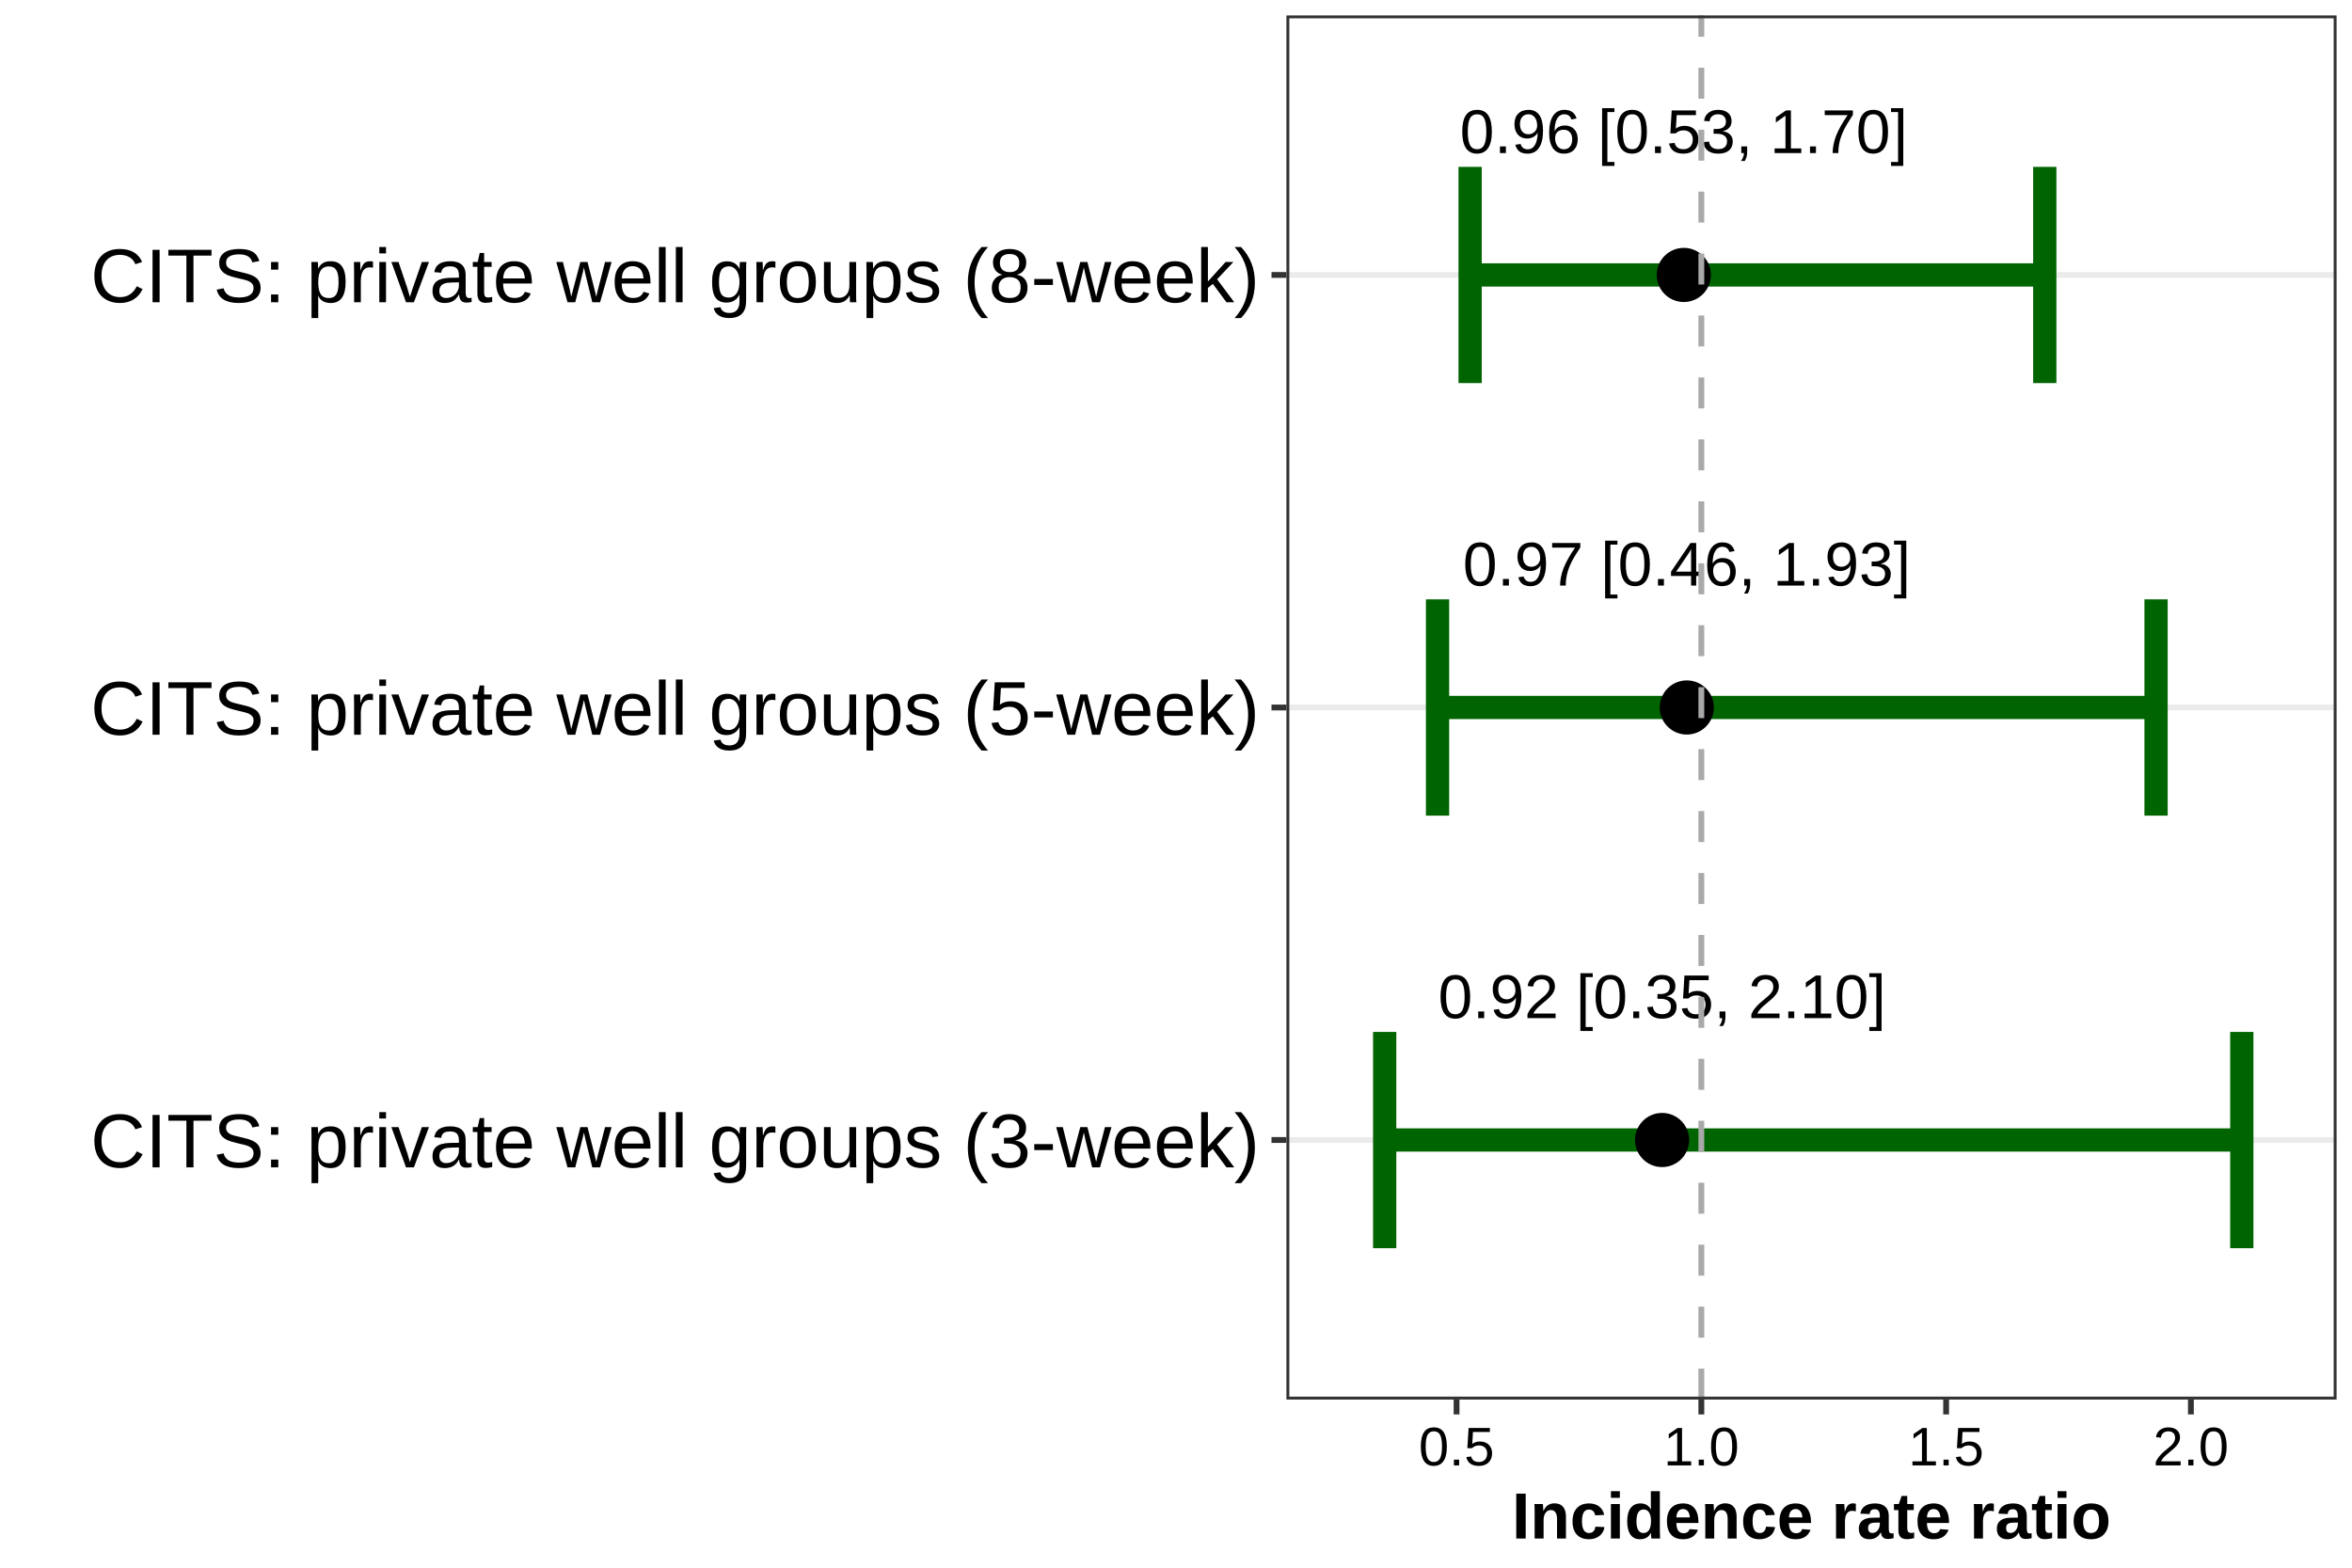
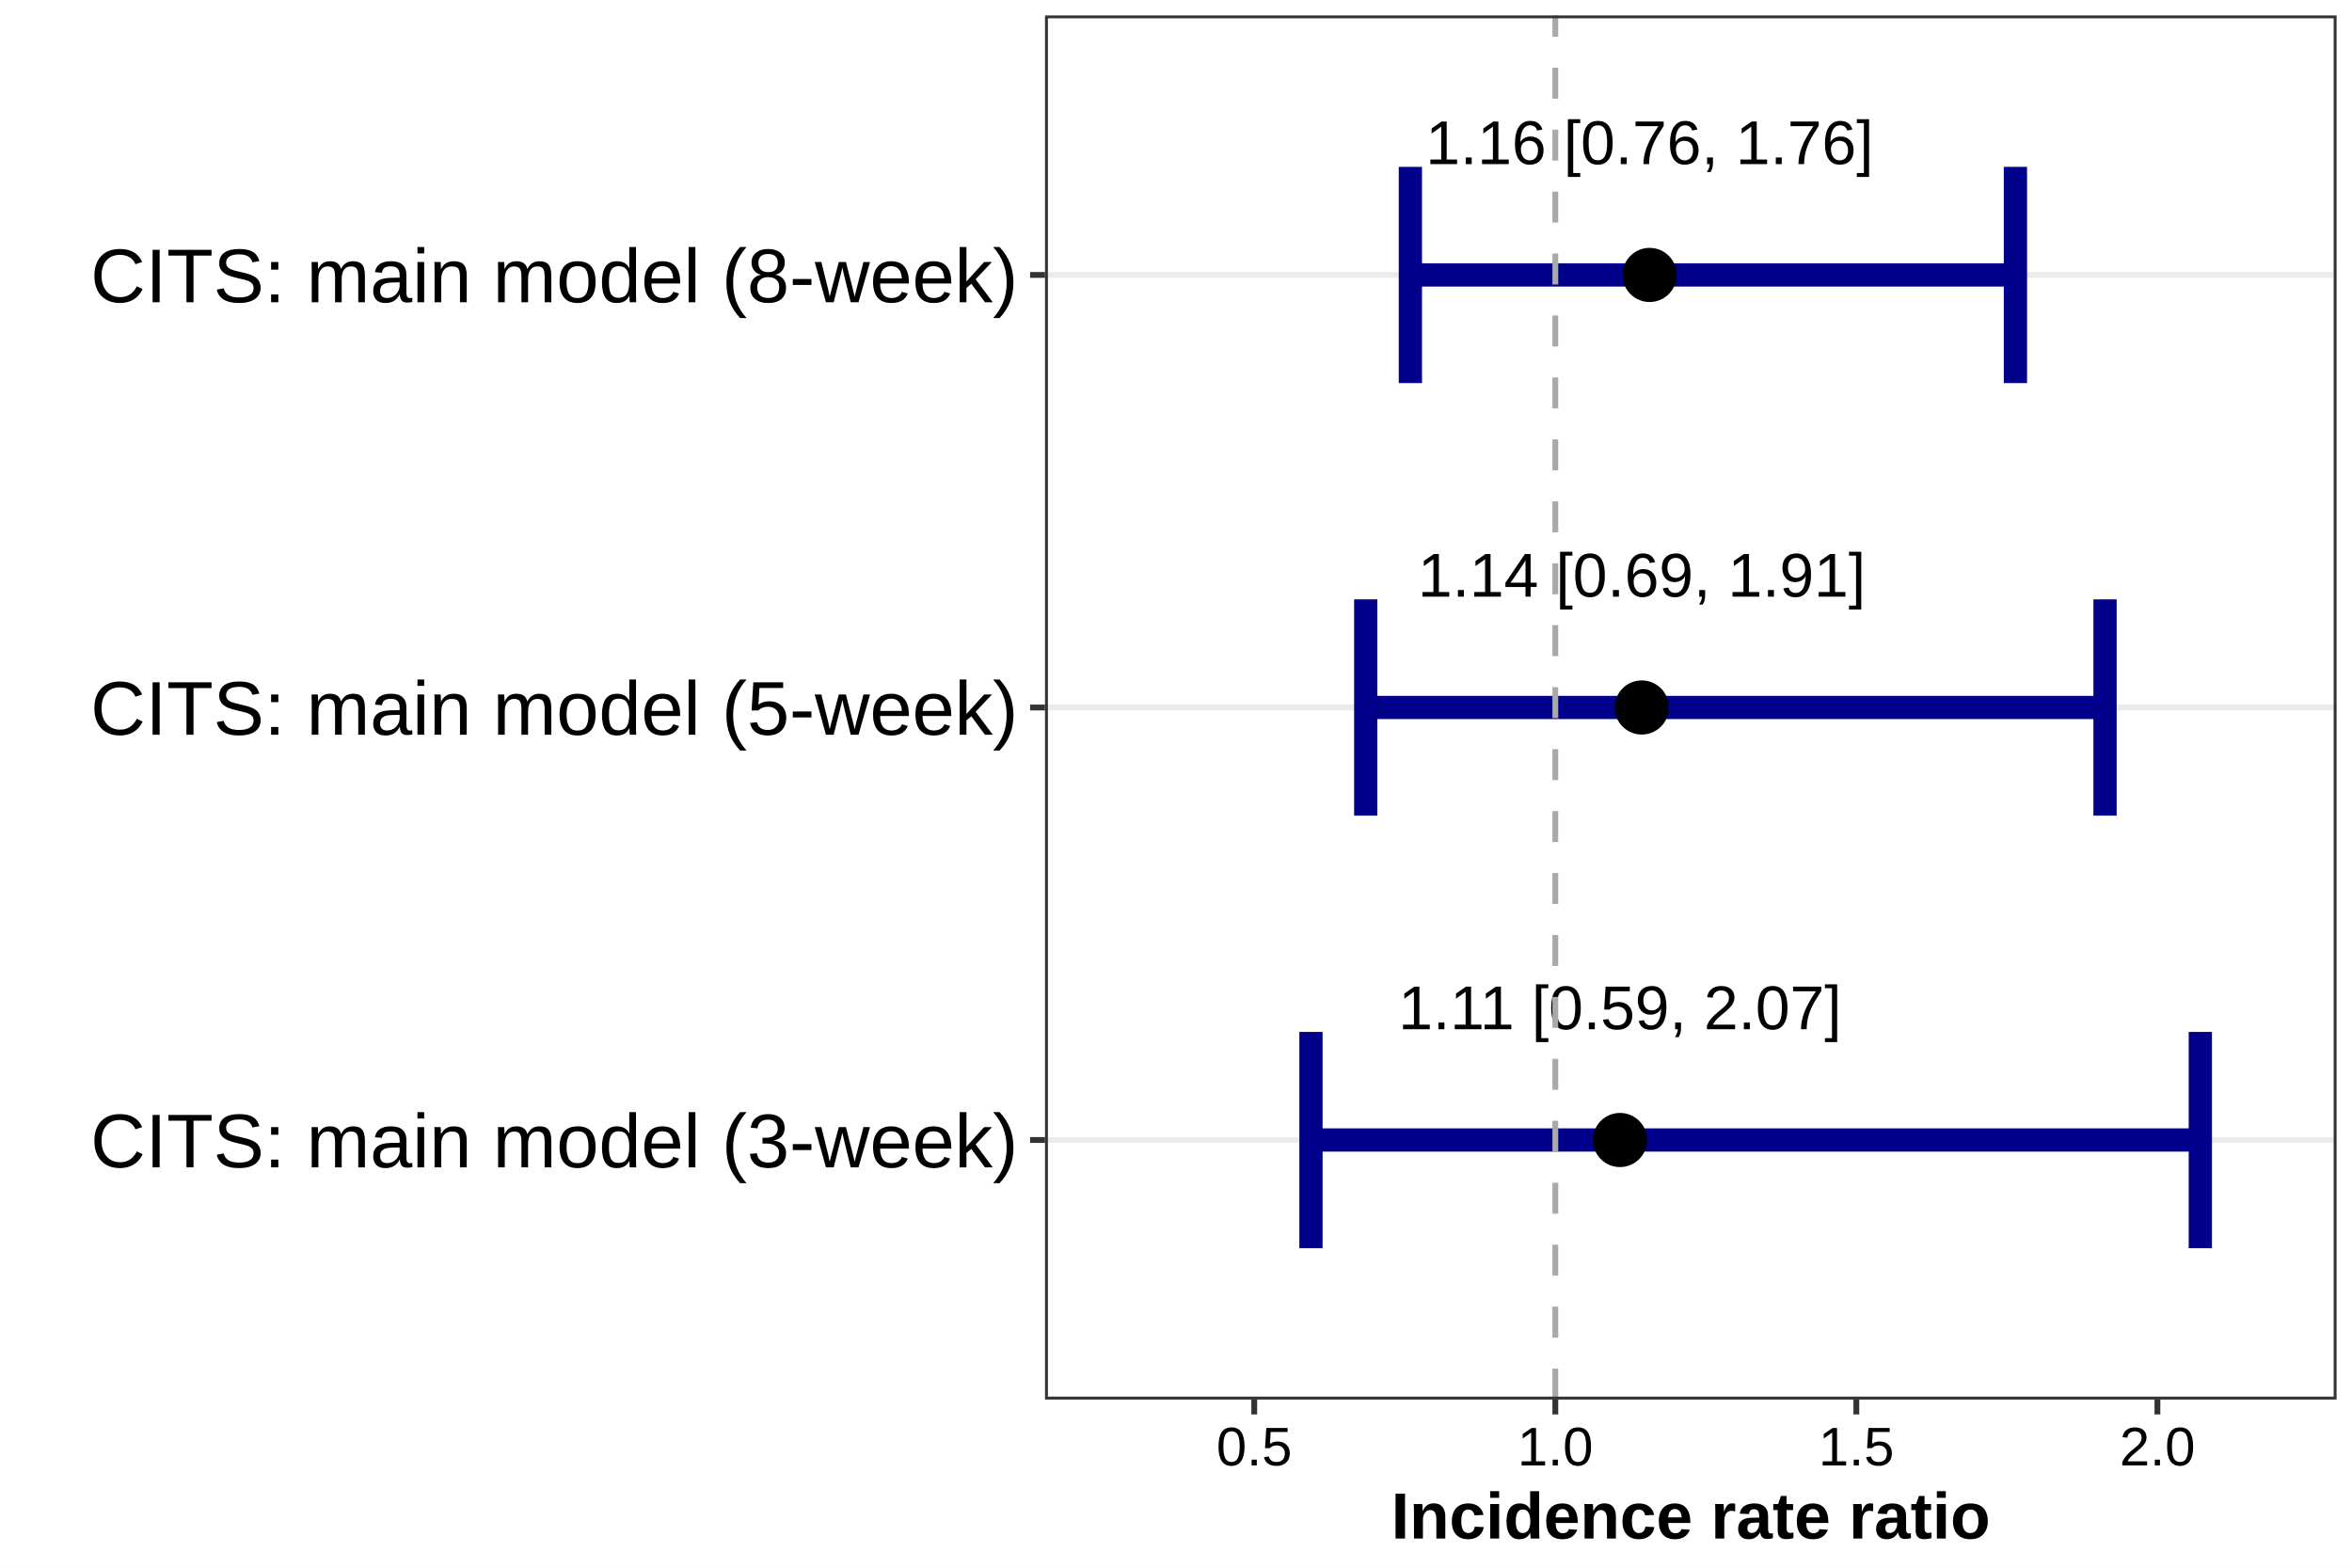
<svg xmlns="http://www.w3.org/2000/svg" width="432.00pt" height="288.00pt" viewBox="0 0 432.00 288.00">
  <g class="svglite">
    <defs>
      <style type="text/css">
    .svglite line, .svglite polyline, .svglite polygon, .svglite path, .svglite rect, .svglite circle {
      fill: none;
      stroke: #000000;
      stroke-linecap: round;
      stroke-linejoin: round;
      stroke-miterlimit: 10.00;
    }
    .svglite text {
      white-space: pre;
    }
    .svglite g.glyphgroup path {
      fill: inherit;
      stroke: none;
    }
  </style>
    </defs>
    <rect width="100%" height="100%" style="stroke: none; fill: #FFFFFF;" />
    <defs>
      <clipPath id="cpMC4wMHw0MzIuMDB8MC4wMHwyODguMDA=">
        <rect x="0.00" y="0.00" width="432.00" height="288.00" />
      </clipPath>
    </defs>
    <g clip-path="url(#cpMC4wMHw0MzIuMDB8MC4wMHwyODguMDA=)">
      <rect x="0.00" y="0.00" width="432.00" height="288.00" style="stroke-width: 1.07; stroke: #FFFFFF; fill: #FFFFFF;" />
    </g>
    <defs>
-       <clipPath id="cpMjM2LjI4fDQyOS4xN3wyLjgzfDI1Ny4xMQ==">
-         <rect x="236.28" y="2.83" width="192.89" height="254.28" />
+       <clipPath id="cpMTkxLjk0fDQyOS4xN3wyLjgzfDI1Ny4xMQ==">
+         <rect x="191.94" y="2.83" width="237.23" height="254.28" />
      </clipPath>
    </defs>
-     <g clip-path="url(#cpMjM2LjI4fDQyOS4xN3wyLjgzfDI1Ny4xMQ==)">
-       <rect x="236.28" y="2.83" width="192.89" height="254.28" style="stroke-width: 1.07; stroke: none; fill: #FFFFFF;" />
-       <polyline points="236.28,209.43 429.17,209.43 " style="stroke-width: 1.07; stroke: #EBEBEB; stroke-linecap: butt;" />
-       <polyline points="236.28,129.97 429.17,129.97 " style="stroke-width: 1.07; stroke: #EBEBEB; stroke-linecap: butt;" />
-       <polyline points="236.28,50.51 429.17,50.51 " style="stroke-width: 1.07; stroke: #EBEBEB; stroke-linecap: butt;" />
-       <polyline points="411.76,229.30 411.76,189.57 " style="stroke-width: 4.27; stroke: #006400; stroke-linecap: butt;" />
-       <polyline points="411.76,209.43 254.33,209.43 " style="stroke-width: 4.27; stroke: #006400; stroke-linecap: butt;" />
-       <polyline points="254.33,229.30 254.33,189.57 " style="stroke-width: 4.27; stroke: #006400; stroke-linecap: butt;" />
-       <polyline points="396.01,149.84 396.01,110.11 " style="stroke-width: 4.27; stroke: #006400; stroke-linecap: butt;" />
-       <polyline points="396.01,129.97 264.04,129.97 " style="stroke-width: 4.27; stroke: #006400; stroke-linecap: butt;" />
-       <polyline points="264.04,149.84 264.04,110.11 " style="stroke-width: 4.27; stroke: #006400; stroke-linecap: butt;" />
-       <polyline points="375.57,70.38 375.57,30.65 " style="stroke-width: 4.27; stroke: #006400; stroke-linecap: butt;" />
-       <polyline points="375.57,50.51 270.02,50.51 " style="stroke-width: 4.27; stroke: #006400; stroke-linecap: butt;" />
-       <polyline points="270.02,70.38 270.02,30.65 " style="stroke-width: 4.27; stroke: #006400; stroke-linecap: butt;" />
-       <circle cx="305.28" cy="209.43" r="4.62" style="stroke-width: 0.71; fill: #000000;" />
-       <circle cx="309.82" cy="129.97" r="4.62" style="stroke-width: 0.71; fill: #000000;" />
-       <circle cx="309.27" cy="50.51" r="4.62" style="stroke-width: 0.71; fill: #000000;" />
-       <text x="305.28" y="187.04" text-anchor="middle" style="font-size: 11.38px; font-family: &quot;Arial&quot;;" textLength="82.20px" lengthAdjust="spacingAndGlyphs">0.92 [0.35, 2.10]</text>
-       <text x="309.82" y="107.58" text-anchor="middle" style="font-size: 11.38px; font-family: &quot;Arial&quot;;" textLength="82.20px" lengthAdjust="spacingAndGlyphs">0.97 [0.46, 1.93]</text>
-       <text x="309.27" y="28.12" text-anchor="middle" style="font-size: 11.38px; font-family: &quot;Arial&quot;;" textLength="82.20px" lengthAdjust="spacingAndGlyphs">0.96 [0.53, 1.70]</text>
-       <line x1="312.49" y1="257.11" x2="312.49" y2="2.83" style="stroke-width: 1.07; stroke: #A9A9A9; stroke-dasharray: 5.69,5.69; stroke-linecap: butt;" />
-       <rect x="236.28" y="2.83" width="192.89" height="254.28" style="stroke-width: 1.07; stroke: #333333;" />
+     <g clip-path="url(#cpMTkxLjk0fDQyOS4xN3wyLjgzfDI1Ny4xMQ==)">
+       <rect x="191.94" y="2.83" width="237.23" height="254.28" style="stroke-width: 1.07; stroke: none; fill: #FFFFFF;" />
+       <polyline points="191.94,209.43 429.17,209.43 " style="stroke-width: 1.07; stroke: #EBEBEB; stroke-linecap: butt;" />
+       <polyline points="191.94,129.97 429.17,129.97 " style="stroke-width: 1.07; stroke: #EBEBEB; stroke-linecap: butt;" />
+       <polyline points="191.94,50.51 429.17,50.51 " style="stroke-width: 1.07; stroke: #EBEBEB; stroke-linecap: butt;" />
+       <polyline points="404.14,229.30 404.14,189.57 " style="stroke-width: 4.27; stroke: #00008B; stroke-linecap: butt;" />
+       <polyline points="404.14,209.43 240.79,209.43 " style="stroke-width: 4.27; stroke: #00008B; stroke-linecap: butt;" />
+       <polyline points="240.79,229.30 240.79,189.57 " style="stroke-width: 4.27; stroke: #00008B; stroke-linecap: butt;" />
+       <polyline points="386.64,149.84 386.64,110.11 " style="stroke-width: 4.27; stroke: #00008B; stroke-linecap: butt;" />
+       <polyline points="386.64,129.97 250.85,129.97 " style="stroke-width: 4.27; stroke: #00008B; stroke-linecap: butt;" />
+       <polyline points="250.85,149.84 250.85,110.11 " style="stroke-width: 4.27; stroke: #00008B; stroke-linecap: butt;" />
+       <polyline points="370.18,70.38 370.18,30.65 " style="stroke-width: 4.27; stroke: #00008B; stroke-linecap: butt;" />
+       <polyline points="370.18,50.51 259.05,50.51 " style="stroke-width: 4.27; stroke: #00008B; stroke-linecap: butt;" />
+       <polyline points="259.05,70.38 259.05,30.65 " style="stroke-width: 4.27; stroke: #00008B; stroke-linecap: butt;" />
+       <circle cx="297.55" cy="209.43" r="4.62" style="stroke-width: 0.71; fill: #000000;" />
+       <circle cx="301.55" cy="129.97" r="4.62" style="stroke-width: 0.71; fill: #000000;" />
+       <circle cx="302.99" cy="50.51" r="4.62" style="stroke-width: 0.71; fill: #000000;" />
+       <text x="297.55" y="189.08" text-anchor="middle" style="font-size: 11.38px; font-family: &quot;Arial&quot;;" textLength="81.36px" lengthAdjust="spacingAndGlyphs">1.11 [0.59, 2.07]</text>
+       <text x="301.55" y="109.61" text-anchor="middle" style="font-size: 11.38px; font-family: &quot;Arial&quot;;" textLength="82.20px" lengthAdjust="spacingAndGlyphs">1.14 [0.69, 1.91]</text>
+       <text x="302.99" y="30.15" text-anchor="middle" style="font-size: 11.38px; font-family: &quot;Arial&quot;;" textLength="82.20px" lengthAdjust="spacingAndGlyphs">1.16 [0.76, 1.76]</text>
+       <line x1="285.67" y1="257.11" x2="285.67" y2="2.83" style="stroke-width: 1.07; stroke: #A9A9A9; stroke-dasharray: 5.69,5.69; stroke-linecap: butt;" />
+       <rect x="191.94" y="2.83" width="237.23" height="254.28" style="stroke-width: 1.07; stroke: #333333;" />
    </g>
    <g clip-path="url(#cpMC4wMHw0MzIuMDB8MC4wMHwyODguMDA=)">
-       <text x="231.35" y="214.45" text-anchor="end" style="font-size: 14.00px; font-family: &quot;Arial&quot;;" textLength="214.66px" lengthAdjust="spacingAndGlyphs">CITS: private well groups (3-week)</text>
-       <text x="231.35" y="134.98" text-anchor="end" style="font-size: 14.00px; font-family: &quot;Arial&quot;;" textLength="214.66px" lengthAdjust="spacingAndGlyphs">CITS: private well groups (5-week)</text>
-       <text x="231.35" y="55.52" text-anchor="end" style="font-size: 14.00px; font-family: &quot;Arial&quot;;" textLength="214.66px" lengthAdjust="spacingAndGlyphs">CITS: private well groups (8-week)</text>
-       <polyline points="233.54,209.43 236.28,209.43 " style="stroke-width: 1.07; stroke: #333333; stroke-linecap: butt;" />
-       <polyline points="233.54,129.97 236.28,129.97 " style="stroke-width: 1.07; stroke: #333333; stroke-linecap: butt;" />
-       <polyline points="233.54,50.51 236.28,50.51 " style="stroke-width: 1.07; stroke: #333333; stroke-linecap: butt;" />
-       <polyline points="267.53,259.85 267.53,257.11 " style="stroke-width: 1.07; stroke: #333333; stroke-linecap: butt;" />
-       <polyline points="312.49,259.85 312.49,257.11 " style="stroke-width: 1.07; stroke: #333333; stroke-linecap: butt;" />
-       <polyline points="357.45,259.85 357.45,257.11 " style="stroke-width: 1.07; stroke: #333333; stroke-linecap: butt;" />
-       <polyline points="402.41,259.85 402.41,257.11 " style="stroke-width: 1.07; stroke: #333333; stroke-linecap: butt;" />
-       <text x="267.53" y="269.21" text-anchor="middle" style="font-size: 10.00px; font-family: &quot;Arial&quot;;" textLength="13.91px" lengthAdjust="spacingAndGlyphs">0.5</text>
-       <text x="312.49" y="269.21" text-anchor="middle" style="font-size: 10.00px; font-family: &quot;Arial&quot;;" textLength="13.91px" lengthAdjust="spacingAndGlyphs">1.0</text>
-       <text x="357.45" y="269.21" text-anchor="middle" style="font-size: 10.00px; font-family: &quot;Arial&quot;;" textLength="13.91px" lengthAdjust="spacingAndGlyphs">1.5</text>
-       <text x="402.41" y="269.21" text-anchor="middle" style="font-size: 10.00px; font-family: &quot;Arial&quot;;" textLength="13.91px" lengthAdjust="spacingAndGlyphs">2.0</text>
-       <text x="332.72" y="282.65" text-anchor="middle" style="font-size: 12.00px; font-weight: bold; font-family: &quot;Arial&quot;;" textLength="110.00px" lengthAdjust="spacingAndGlyphs">Incidence rate ratio</text>
+       <text x="187.00" y="214.45" text-anchor="end" style="font-size: 14.00px; font-family: &quot;Arial&quot;;" textLength="170.31px" lengthAdjust="spacingAndGlyphs">CITS: main model (3-week)</text>
+       <text x="187.00" y="134.98" text-anchor="end" style="font-size: 14.00px; font-family: &quot;Arial&quot;;" textLength="170.31px" lengthAdjust="spacingAndGlyphs">CITS: main model (5-week)</text>
+       <text x="187.00" y="55.52" text-anchor="end" style="font-size: 14.00px; font-family: &quot;Arial&quot;;" textLength="170.31px" lengthAdjust="spacingAndGlyphs">CITS: main model (8-week)</text>
+       <polyline points="189.20,209.43 191.94,209.43 " style="stroke-width: 1.07; stroke: #333333; stroke-linecap: butt;" />
+       <polyline points="189.20,129.97 191.94,129.97 " style="stroke-width: 1.07; stroke: #333333; stroke-linecap: butt;" />
+       <polyline points="189.20,50.51 191.94,50.51 " style="stroke-width: 1.07; stroke: #333333; stroke-linecap: butt;" />
+       <polyline points="230.37,259.85 230.37,257.11 " style="stroke-width: 1.07; stroke: #333333; stroke-linecap: butt;" />
+       <polyline points="285.67,259.85 285.67,257.11 " style="stroke-width: 1.07; stroke: #333333; stroke-linecap: butt;" />
+       <polyline points="340.96,259.85 340.96,257.11 " style="stroke-width: 1.07; stroke: #333333; stroke-linecap: butt;" />
+       <polyline points="396.26,259.85 396.26,257.11 " style="stroke-width: 1.07; stroke: #333333; stroke-linecap: butt;" />
+       <text x="230.37" y="269.21" text-anchor="middle" style="font-size: 10.00px; font-family: &quot;Arial&quot;;" textLength="13.91px" lengthAdjust="spacingAndGlyphs">0.5</text>
+       <text x="285.67" y="269.21" text-anchor="middle" style="font-size: 10.00px; font-family: &quot;Arial&quot;;" textLength="13.91px" lengthAdjust="spacingAndGlyphs">1.0</text>
+       <text x="340.96" y="269.21" text-anchor="middle" style="font-size: 10.00px; font-family: &quot;Arial&quot;;" textLength="13.91px" lengthAdjust="spacingAndGlyphs">1.5</text>
+       <text x="396.26" y="269.21" text-anchor="middle" style="font-size: 10.00px; font-family: &quot;Arial&quot;;" textLength="13.91px" lengthAdjust="spacingAndGlyphs">2.0</text>
+       <text x="310.55" y="282.65" text-anchor="middle" style="font-size: 12.00px; font-weight: bold; font-family: &quot;Arial&quot;;" textLength="110.00px" lengthAdjust="spacingAndGlyphs">Incidence rate ratio</text>
    </g>
  </g>
</svg>
